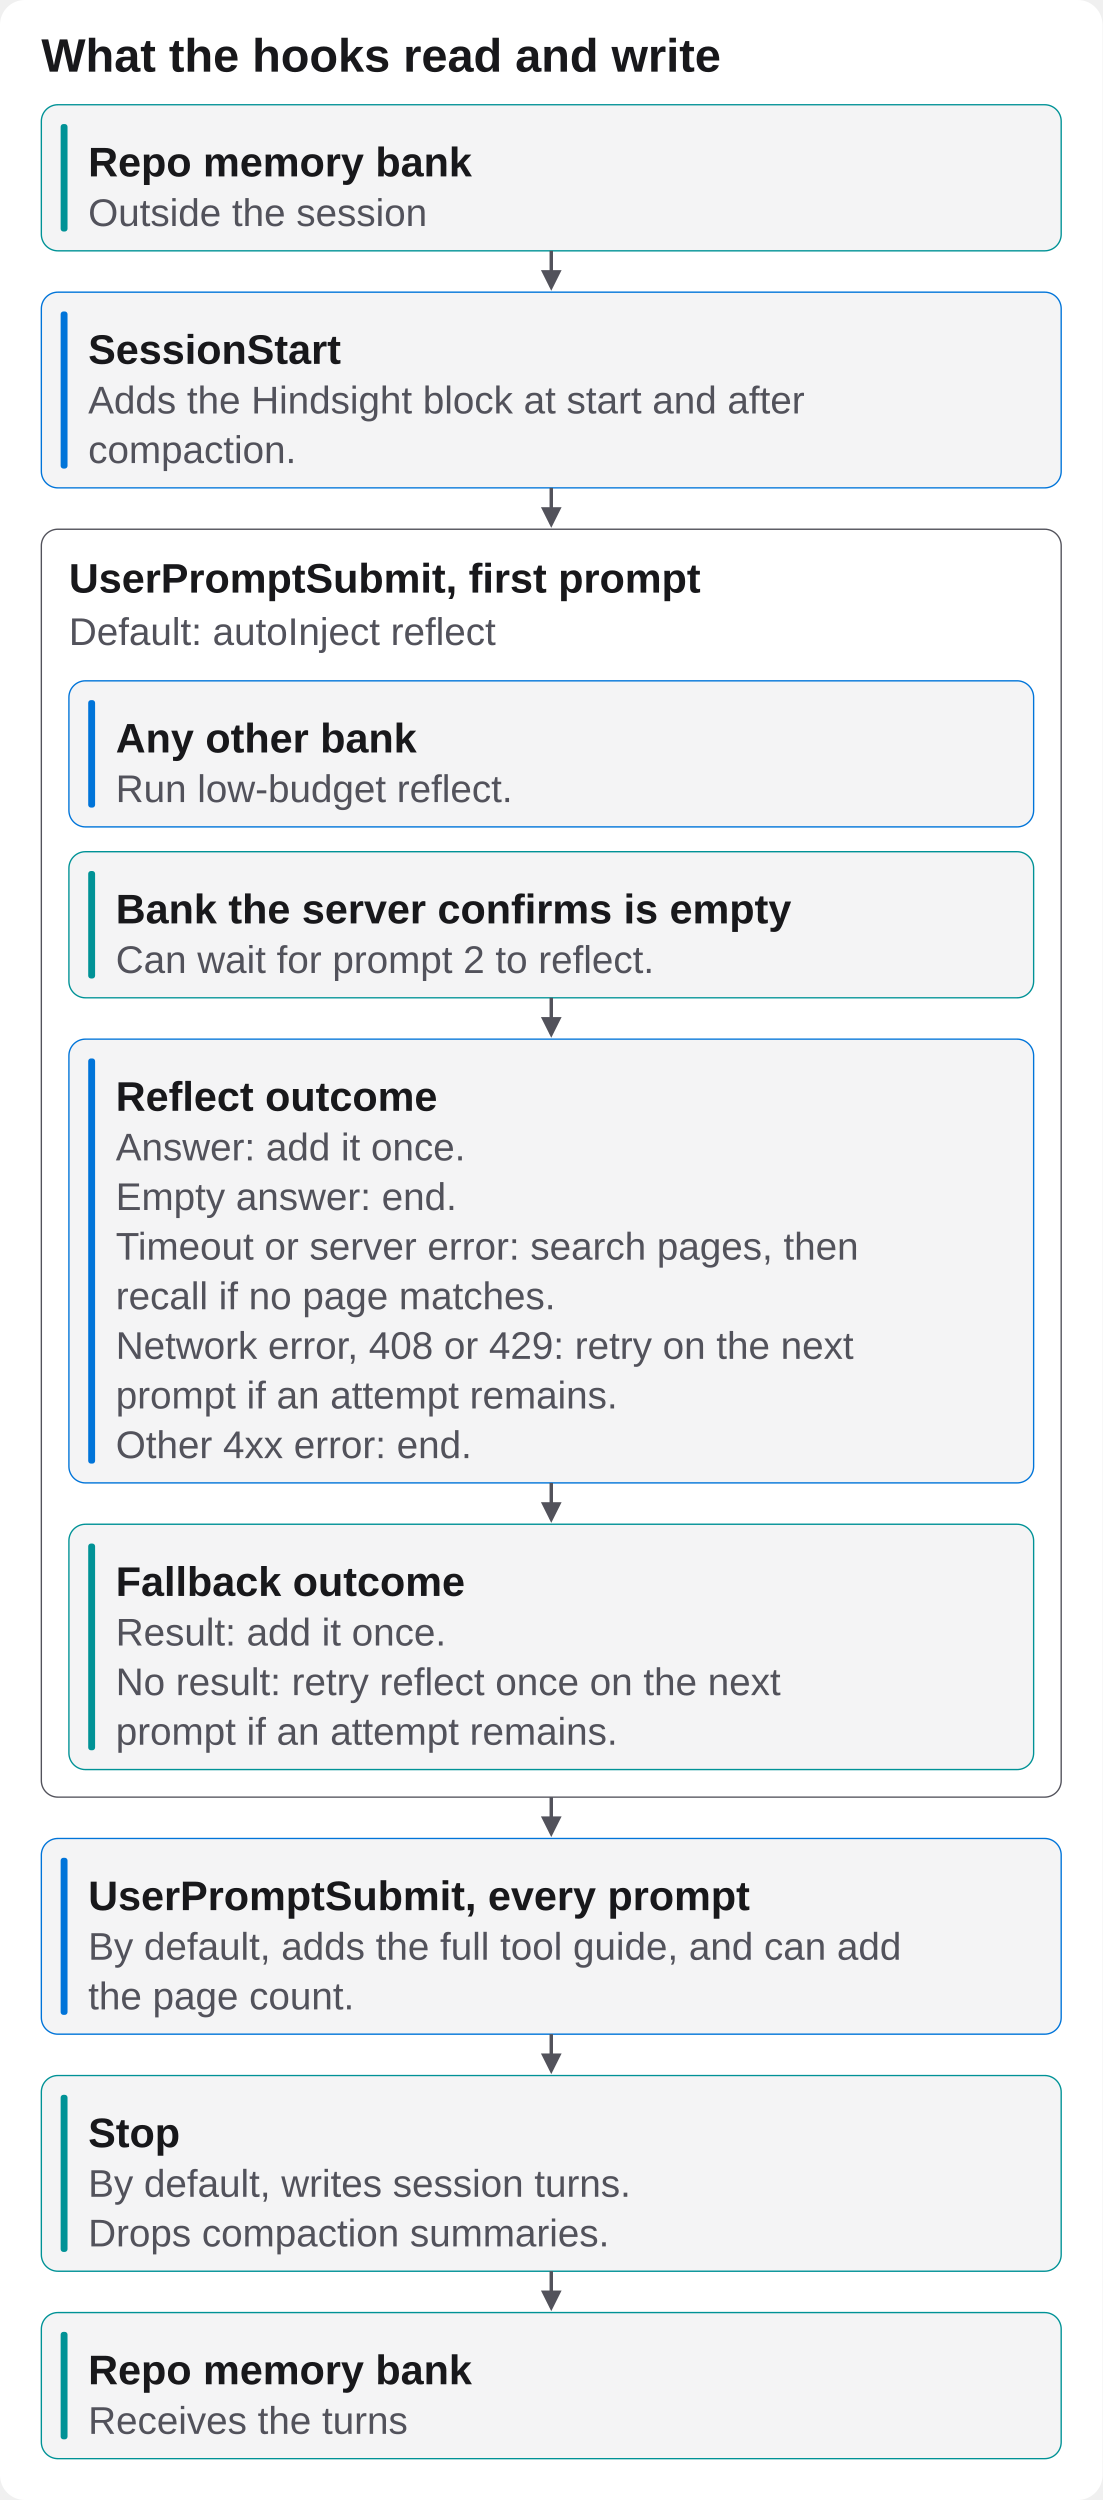
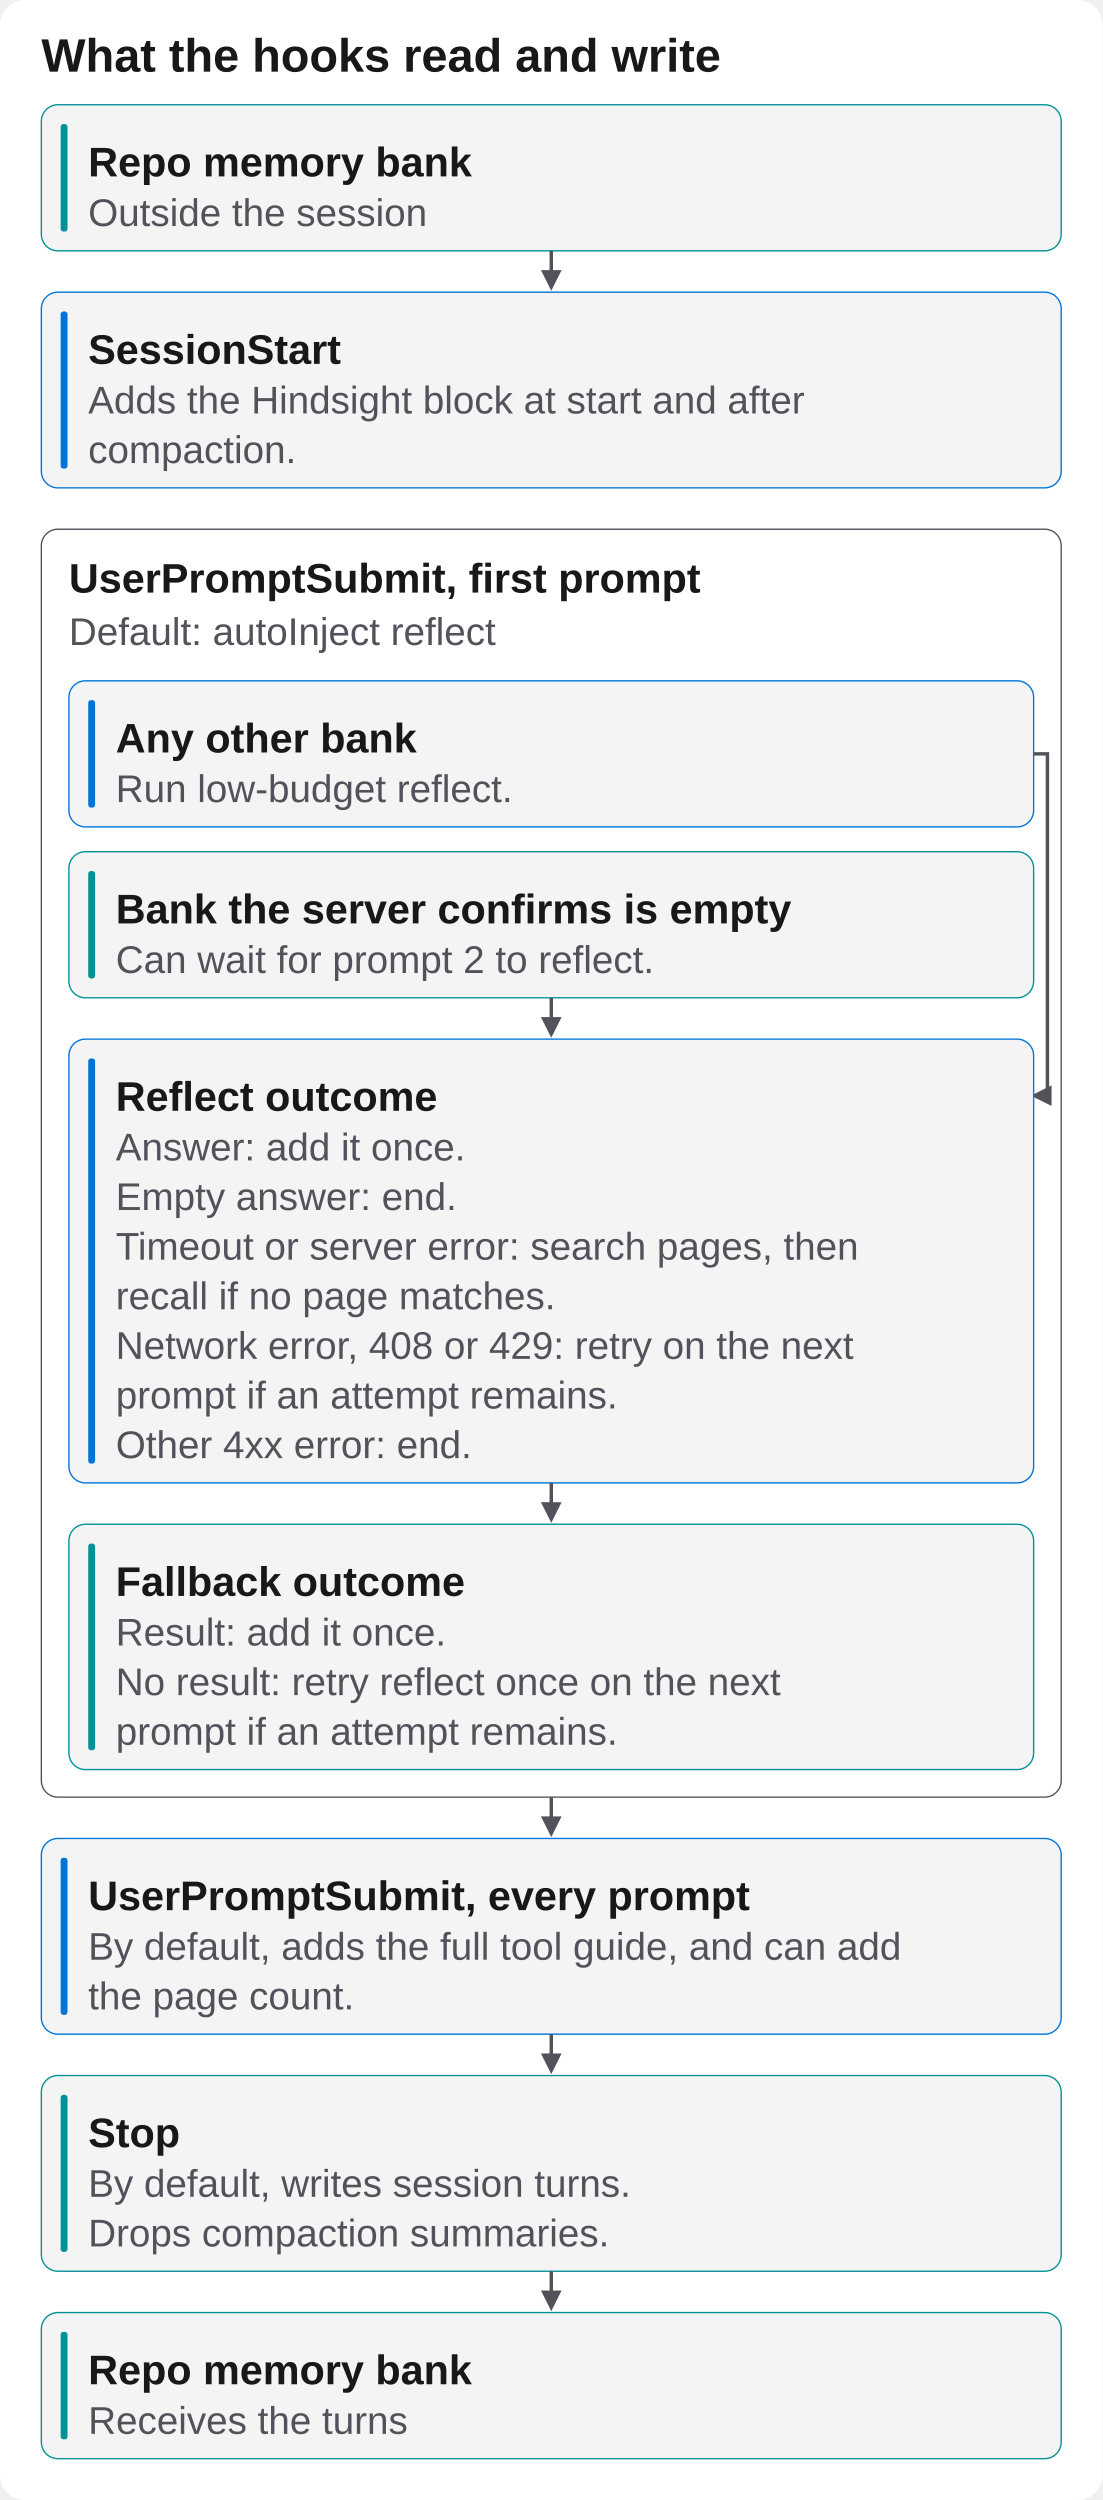
<svg xmlns="http://www.w3.org/2000/svg" width="800" height="1814" viewBox="0 0 800 1814" font-family="Arial, sans-serif">
  <defs>
    <marker id="arrow" viewBox="0 0 10 10" refX="8" refY="5" markerWidth="6" markerHeight="6" orient="auto-start-reverse">
      <path d="M0 0L10 5L0 10z" fill="#52525b" />
    </marker>
  </defs>
  <rect x="0" y="0" width="800" height="1814" fill="#ffffff" stroke="none" rx="18" />
  <text x="30" y="52" fill="#18181b" font-size="34" font-weight="700">What the hooks read and write</text>
  <rect x="30" y="76" width="740" height="106" fill="#f4f4f5" stroke="#009296" rx="12" />
  <rect x="44" y="90" width="5" height="78" fill="#009296" stroke="none" rx="2" />
  <text x="64" y="128" fill="#18181b" font-size="30" font-weight="700">Repo memory bank</text>
  <text x="64" y="164" fill="#52525b" font-size="28" font-weight="400">Outside the session</text>
  <path d="M400 182v26" fill="none" stroke="#52525b" stroke-width="2.5" marker-end="url(#arrow)" />
  <rect x="30" y="212" width="740" height="142" fill="#f4f4f5" stroke="#0074d9" rx="12" />
  <rect x="44" y="226" width="5" height="114" fill="#0074d9" stroke="none" rx="2" />
  <text x="64" y="264" fill="#18181b" font-size="30" font-weight="700">SessionStart</text>
  <text x="64" y="300" fill="#52525b" font-size="28" font-weight="400">Adds the Hindsight block at start and after</text>
  <text x="64" y="336" fill="#52525b" font-size="28" font-weight="400">compaction.</text>
-   <path d="M400 354v26" fill="none" stroke="#52525b" stroke-width="2.5" marker-end="url(#arrow)" />
  <rect x="30" y="384" width="740" height="920" fill="none" stroke="#52525b" rx="12" />
  <text x="50" y="430" fill="#18181b" font-size="30" font-weight="700">UserPromptSubmit, first prompt</text>
  <text x="50" y="468" fill="#52525b" font-size="28" font-weight="400">Default: autoInject reflect</text>
  <rect x="50" y="494" width="700" height="106" fill="#f4f4f5" stroke="#0074d9" rx="12" />
  <rect x="64" y="508" width="5" height="78" fill="#0074d9" stroke="none" rx="2" />
  <text x="84" y="546" fill="#18181b" font-size="30" font-weight="700">Any other bank</text>
  <text x="84" y="582" fill="#52525b" font-size="28" font-weight="400">Run low-budget reflect.</text>
+   <path d="M750 547h10v248h-9" fill="none" stroke="#52525b" stroke-width="2.5" marker-end="url(#arrow)" />
  <rect x="50" y="618" width="700" height="106" fill="#f4f4f5" stroke="#009296" rx="12" />
  <rect x="64" y="632" width="5" height="78" fill="#009296" stroke="none" rx="2" />
  <text x="84" y="670" fill="#18181b" font-size="30" font-weight="700">Bank the server confirms is empty</text>
  <text x="84" y="706" fill="#52525b" font-size="28" font-weight="400">Can wait for prompt 2 to reflect.</text>
  <path d="M400 724v26" fill="none" stroke="#52525b" stroke-width="2.5" marker-end="url(#arrow)" />
  <rect x="50" y="754" width="700" height="322" fill="#f4f4f5" stroke="#0074d9" rx="12" />
  <rect x="64" y="768" width="5" height="294" fill="#0074d9" stroke="none" rx="2" />
  <text x="84" y="806" fill="#18181b" font-size="30" font-weight="700">Reflect outcome</text>
  <text x="84" y="842" fill="#52525b" font-size="28" font-weight="400">Answer: add it once.</text>
  <text x="84" y="878" fill="#52525b" font-size="28" font-weight="400">Empty answer: end.</text>
  <text x="84" y="914" fill="#52525b" font-size="28" font-weight="400">Timeout or server error: search pages, then</text>
  <text x="84" y="950" fill="#52525b" font-size="28" font-weight="400">recall if no page matches.</text>
  <text x="84" y="986" fill="#52525b" font-size="28" font-weight="400">Network error, 408 or 429: retry on the next</text>
  <text x="84" y="1022" fill="#52525b" font-size="28" font-weight="400">prompt if an attempt remains.</text>
  <text x="84" y="1058" fill="#52525b" font-size="28" font-weight="400">Other 4xx error: end.</text>
  <path d="M400 1076v26" fill="none" stroke="#52525b" stroke-width="2.5" marker-end="url(#arrow)" />
  <rect x="50" y="1106" width="700" height="178" fill="#f4f4f5" stroke="#009296" rx="12" />
  <rect x="64" y="1120" width="5" height="150" fill="#009296" stroke="none" rx="2" />
  <text x="84" y="1158" fill="#18181b" font-size="30" font-weight="700">Fallback outcome</text>
  <text x="84" y="1194" fill="#52525b" font-size="28" font-weight="400">Result: add it once.</text>
  <text x="84" y="1230" fill="#52525b" font-size="28" font-weight="400">No result: retry reflect once on the next</text>
  <text x="84" y="1266" fill="#52525b" font-size="28" font-weight="400">prompt if an attempt remains.</text>
  <path d="M400 1304v26" fill="none" stroke="#52525b" stroke-width="2.5" marker-end="url(#arrow)" />
  <rect x="30" y="1334" width="740" height="142" fill="#f4f4f5" stroke="#0074d9" rx="12" />
  <rect x="44" y="1348" width="5" height="114" fill="#0074d9" stroke="none" rx="2" />
  <text x="64" y="1386" fill="#18181b" font-size="30" font-weight="700">UserPromptSubmit, every prompt</text>
  <text x="64" y="1422" fill="#52525b" font-size="28" font-weight="400">By default, adds the full tool guide, and can add</text>
  <text x="64" y="1458" fill="#52525b" font-size="28" font-weight="400">the page count.</text>
  <path d="M400 1476v26" fill="none" stroke="#52525b" stroke-width="2.5" marker-end="url(#arrow)" />
  <rect x="30" y="1506" width="740" height="142" fill="#f4f4f5" stroke="#009296" rx="12" />
  <rect x="44" y="1520" width="5" height="114" fill="#009296" stroke="none" rx="2" />
  <text x="64" y="1558" fill="#18181b" font-size="30" font-weight="700">Stop</text>
  <text x="64" y="1594" fill="#52525b" font-size="28" font-weight="400">By default, writes session turns.</text>
  <text x="64" y="1630" fill="#52525b" font-size="28" font-weight="400">Drops compaction summaries.</text>
  <path d="M400 1648v26" fill="none" stroke="#52525b" stroke-width="2.5" marker-end="url(#arrow)" />
  <rect x="30" y="1678" width="740" height="106" fill="#f4f4f5" stroke="#009296" rx="12" />
  <rect x="44" y="1692" width="5" height="78" fill="#009296" stroke="none" rx="2" />
  <text x="64" y="1730" fill="#18181b" font-size="30" font-weight="700">Repo memory bank</text>
  <text x="64" y="1766" fill="#52525b" font-size="28" font-weight="400">Receives the turns</text>
</svg>
